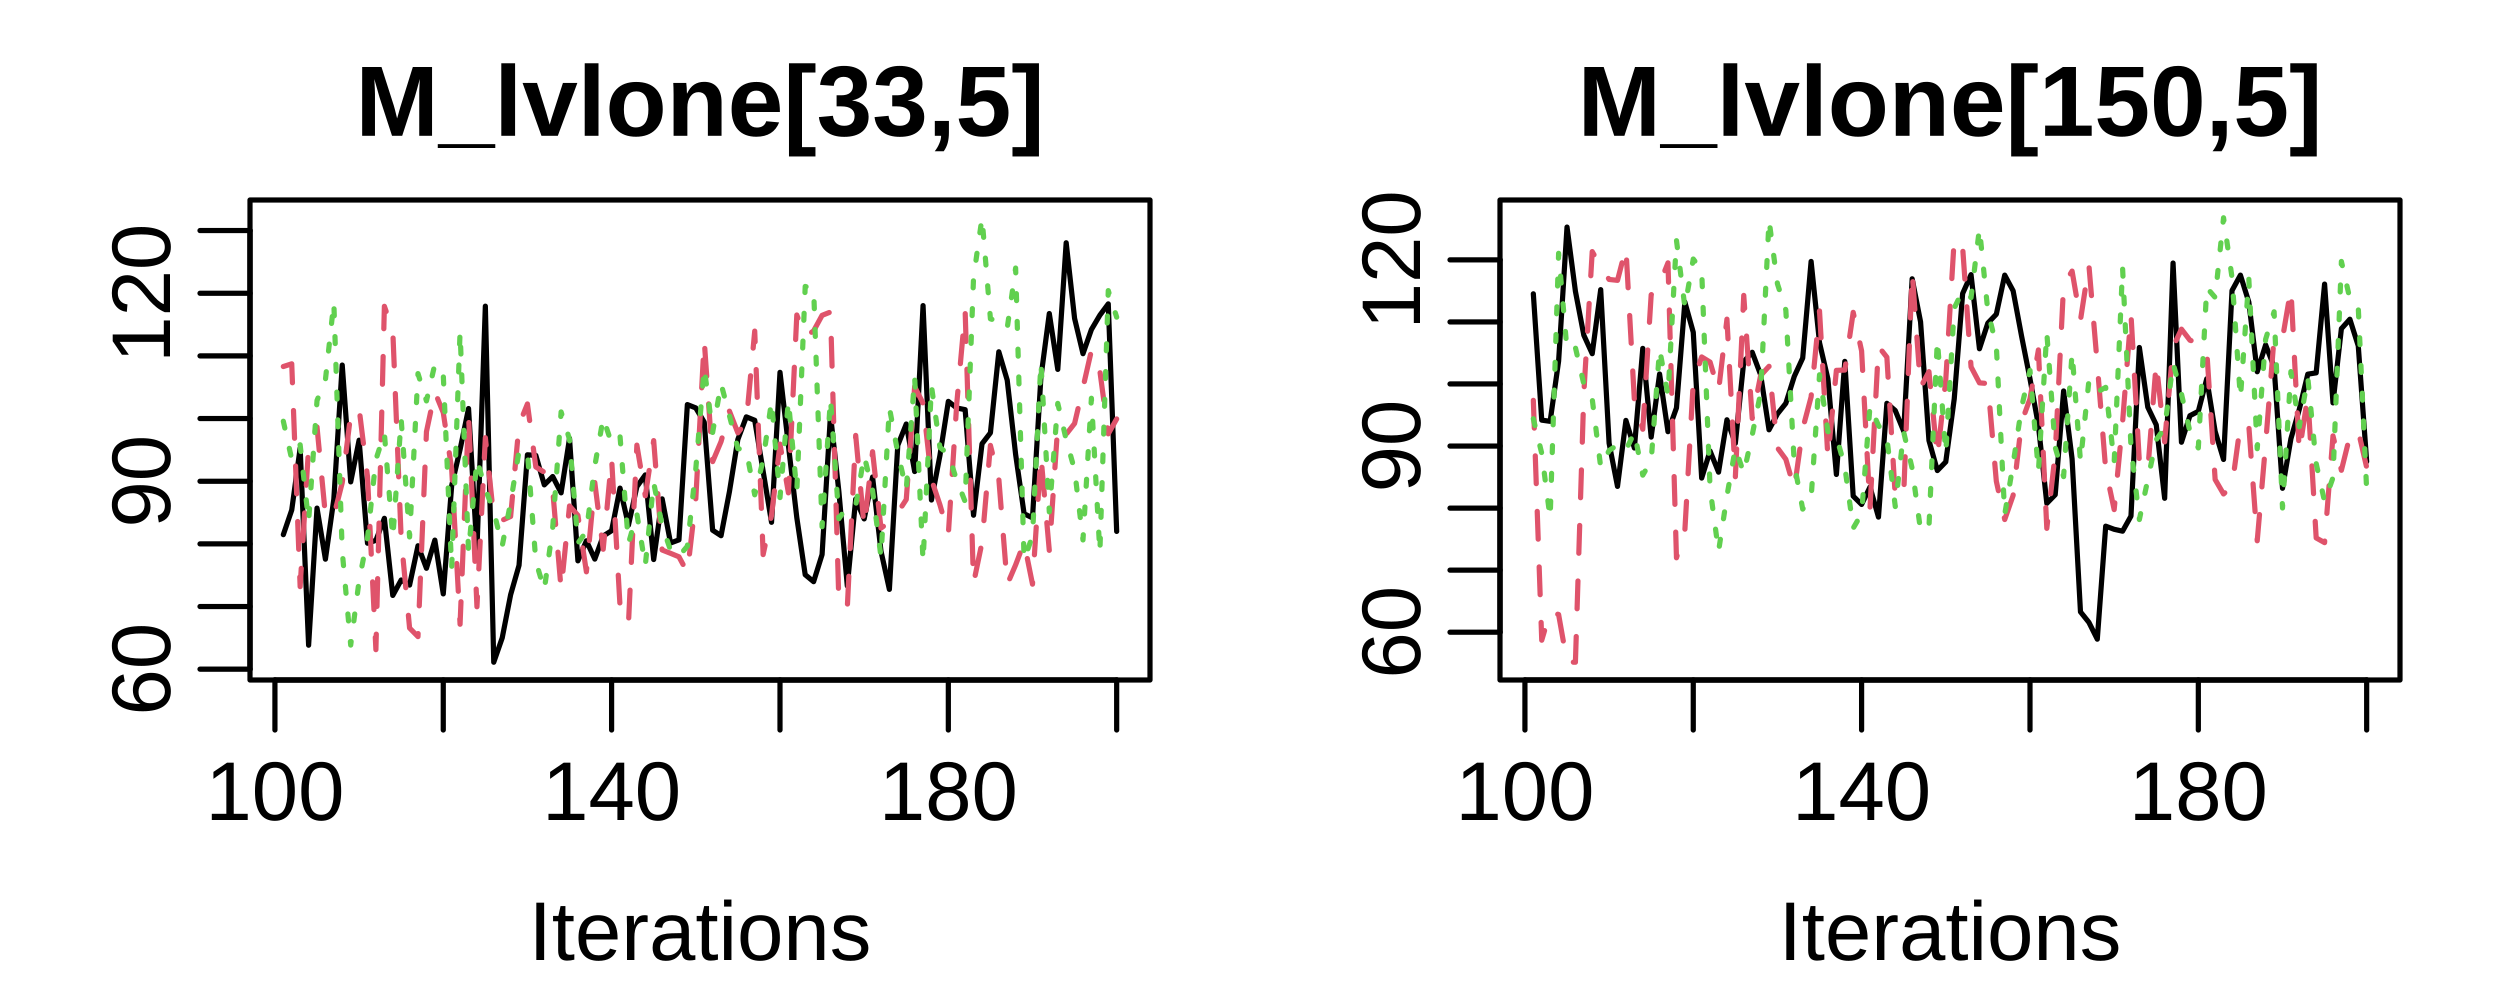
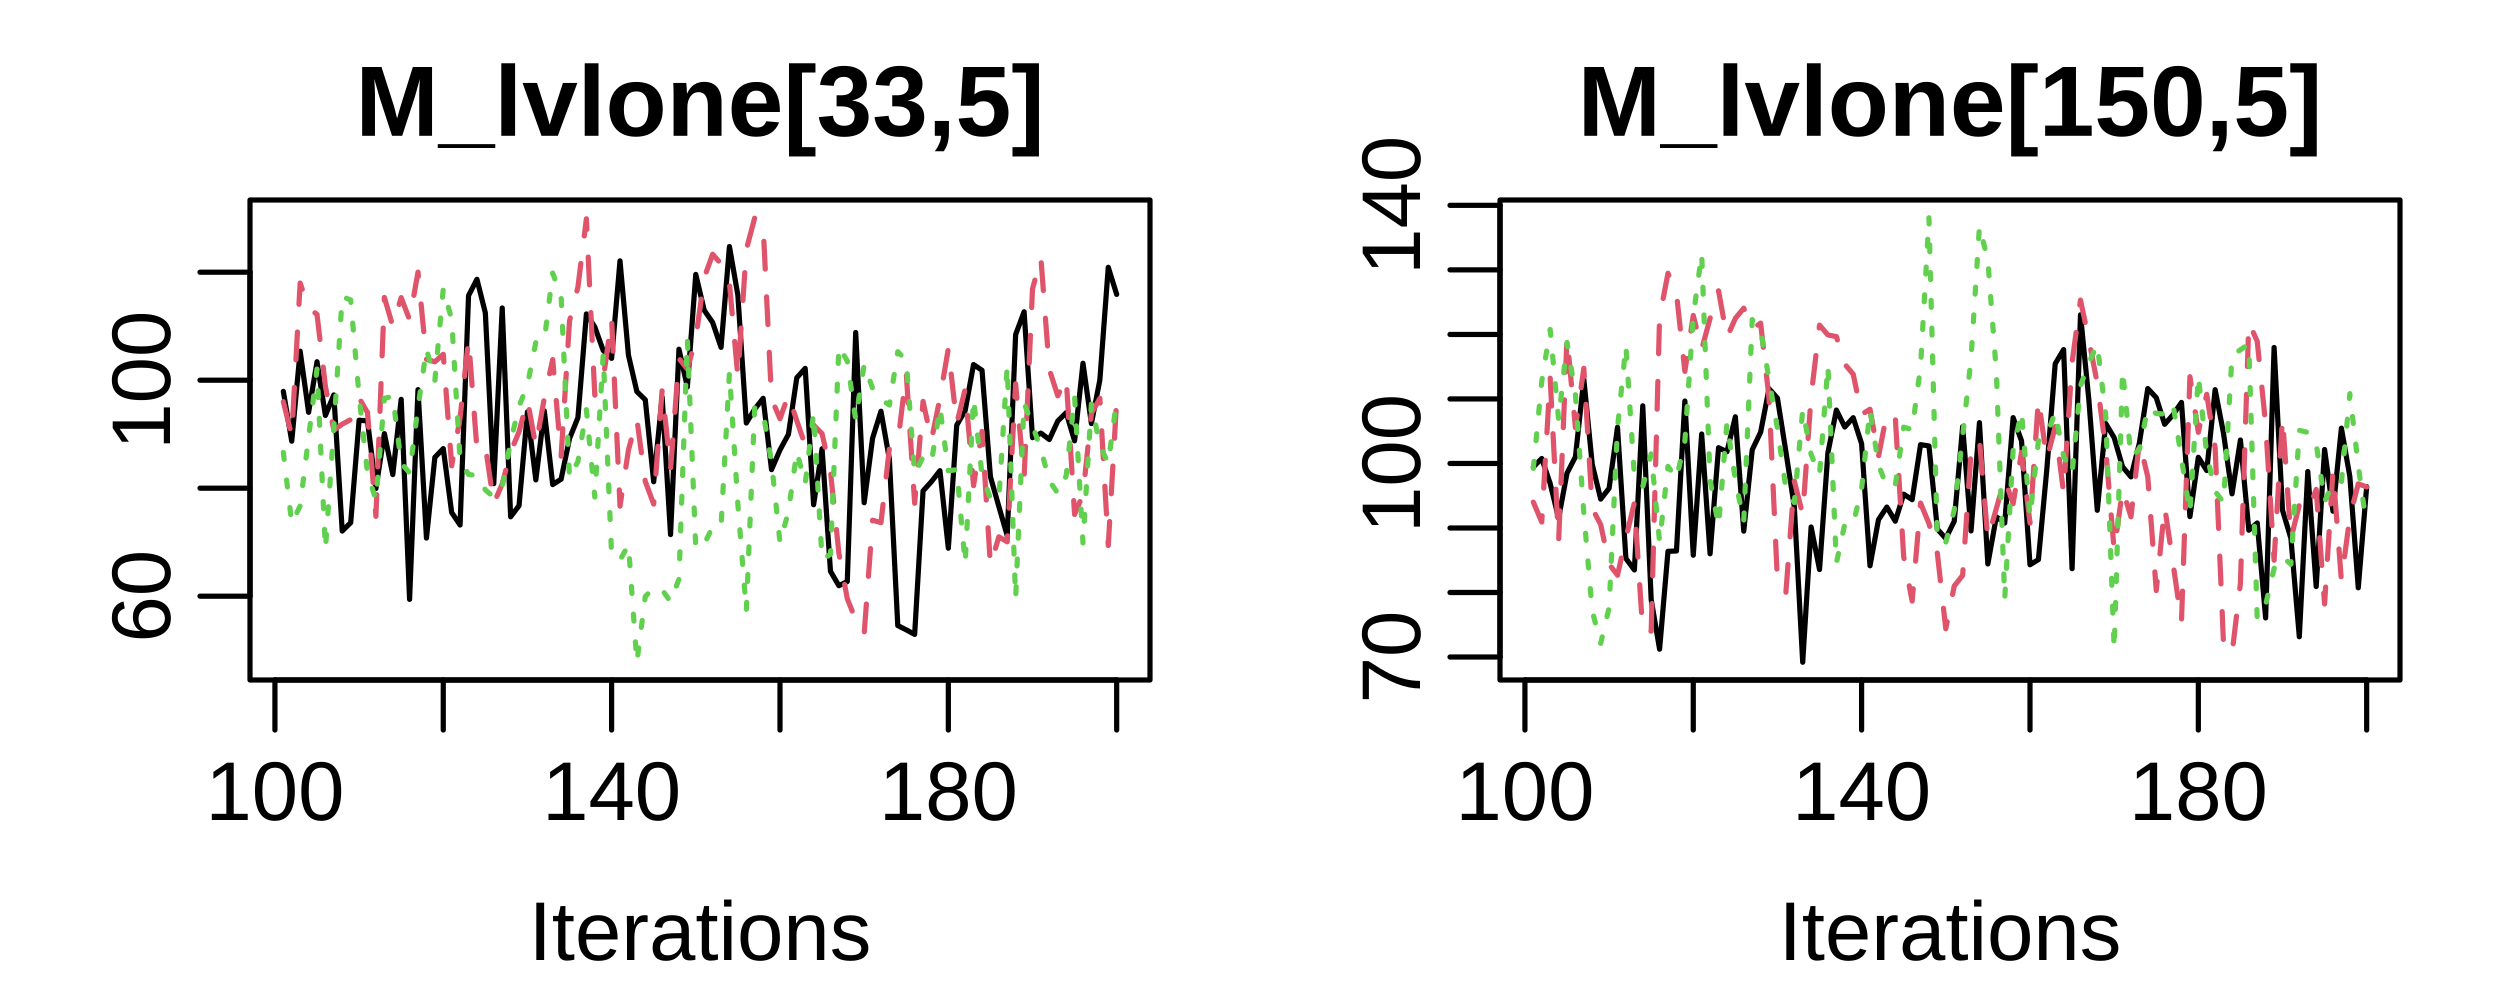
<svg xmlns="http://www.w3.org/2000/svg" width="360.00pt" height="144.00pt" viewBox="0 0 360.00 144.00">
  <g class="svglite">
    <defs>
      <style type="text/css">
    .svglite line, .svglite polyline, .svglite polygon, .svglite path, .svglite rect, .svglite circle {
      fill: none;
      stroke: #000000;
      stroke-linecap: round;
      stroke-linejoin: round;
      stroke-miterlimit: 10.00;
    }
    .svglite text {
      white-space: pre;
    }
    .svglite g.glyphgroup path {
      fill: inherit;
      stroke: none;
    }
  </style>
    </defs>
    <rect width="100%" height="100%" style="stroke: none; fill: #FFFFFF;" />
    <defs>
      <clipPath id="cpMC4wMHwzNjAuMDB8MC4wMHwxNDQuMDA=">
        <rect x="0.00" y="0.00" width="360.00" height="144.00" />
      </clipPath>
    </defs>
    <g clip-path="url(#cpMC4wMHwzNjAuMDB8MC4wMHwxNDQuMDA=)">
</g>
    <defs>
      <clipPath id="cpMzYuMDB8MTY1LjYwfDI4LjgwfDk3Ljky">
        <rect x="36.00" y="28.80" width="129.60" height="69.12" />
      </clipPath>
    </defs>
    <g clip-path="url(#cpMzYuMDB8MTY1LjYwfDI4LjgwfDk3Ljky)">
-       <polyline points="40.80,76.99 42.01,73.44 43.22,64.54 44.44,92.91 45.65,73.17 46.86,80.52 48.07,71.89 49.28,52.57 50.50,69.39 51.71,63.39 52.92,78.22 54.13,77.81 55.35,74.64 56.56,85.74 57.77,83.52 58.98,84.25 60.19,78.59 61.41,81.83 62.62,77.78 63.83,85.52 65.04,69.94 66.25,64.73 67.47,58.83 68.68,79.18 69.89,44.09 71.10,95.36 72.32,91.85 73.53,85.64 74.74,81.41 75.95,65.49 77.16,65.58 78.38,69.82 79.59,68.62 80.80,70.97 82.01,63.15 83.22,80.76 84.44,77.88 85.65,80.51 86.86,77.19 88.07,76.42 89.28,70.29 90.50,75.62 91.71,70.08 92.92,68.39 94.13,80.57 95.35,71.84 96.56,78.19 97.77,77.74 98.98,58.26 100.19,58.74 101.41,60.79 102.62,76.35 103.83,77.14 105.04,70.79 106.25,63.28 107.47,60.03 108.68,60.52 109.89,67.85 111.10,75.21 112.32,53.62 113.53,64.13 114.74,74.54 115.95,82.76 117.16,83.76 118.38,79.85 119.59,59.73 120.80,70.81 122.01,84.36 123.22,71.87 124.44,74.72 125.65,68.69 126.86,79.36 128.07,84.87 129.28,64.12 130.50,61.06 131.71,67.90 132.92,44.01 134.13,72.00 135.35,65.59 136.56,57.80 137.77,58.75 138.98,58.99 140.19,74.19 141.41,63.90 142.62,62.33 143.83,50.66 145.04,54.75 146.25,65.44 147.47,73.98 148.68,74.57 149.89,54.35 151.10,45.15 152.32,53.19 153.53,34.96 154.74,45.85 155.95,50.93 157.16,47.46 158.38,45.39 159.59,43.76 160.80,76.52 " style="stroke-width: 0.75;" />
+       <polyline points="40.80,56.36 42.01,63.53 43.22,50.57 44.44,59.37 45.65,52.09 46.86,59.82 48.07,56.87 49.28,76.47 50.50,75.26 51.71,60.51 52.92,60.61 54.13,70.35 55.35,62.45 56.56,68.34 57.77,57.51 58.98,86.31 60.19,56.11 61.41,77.48 62.62,65.86 63.83,64.60 65.04,73.80 66.25,75.60 67.47,42.56 68.68,40.22 69.89,45.06 71.10,69.65 72.32,44.35 73.53,74.42 74.74,72.82 75.95,59.31 77.16,69.10 78.38,59.17 79.59,69.78 80.80,69.00 82.01,63.16 83.22,60.14 84.44,45.21 85.65,47.08 86.86,50.47 88.07,51.60 89.28,37.57 90.50,51.16 91.71,56.39 92.92,57.57 94.13,69.37 95.35,57.20 96.56,76.98 97.77,50.29 98.98,55.73 100.19,39.52 101.41,44.68 102.62,46.44 103.83,50.02 105.04,35.50 106.25,42.49 107.47,60.91 108.68,58.91 109.89,57.36 111.10,67.63 112.32,64.78 113.53,62.56 114.74,54.39 115.95,53.05 117.16,72.68 118.38,64.62 119.59,82.27 120.80,84.34 122.01,83.74 123.22,47.88 124.44,72.39 125.65,63.11 126.86,59.22 128.07,66.11 129.28,90.08 130.50,90.70 131.71,91.35 132.92,70.69 134.13,69.35 135.35,67.78 136.56,78.94 137.77,61.22 138.98,59.13 140.19,52.50 141.41,53.32 142.62,68.64 143.83,72.92 145.04,77.15 146.25,48.18 147.47,44.90 148.68,63.02 149.89,62.37 151.10,63.29 152.32,60.63 153.53,59.43 154.74,63.48 155.95,52.31 157.16,60.99 158.38,54.71 159.59,38.49 160.80,42.39 " style="stroke-width: 0.75;" />
    </g>
    <g clip-path="url(#cpMC4wMHwzNjAuMDB8MC4wMHwxNDQuMDA=)">
      <line x1="39.59" y1="97.92" x2="160.80" y2="97.92" style="stroke-width: 0.75;" />
      <line x1="39.59" y1="97.92" x2="39.59" y2="105.12" style="stroke-width: 0.75;" />
      <line x1="63.83" y1="97.92" x2="63.83" y2="105.12" style="stroke-width: 0.75;" />
      <line x1="88.07" y1="97.92" x2="88.07" y2="105.12" style="stroke-width: 0.75;" />
      <line x1="112.32" y1="97.92" x2="112.32" y2="105.12" style="stroke-width: 0.75;" />
      <line x1="136.56" y1="97.92" x2="136.56" y2="105.12" style="stroke-width: 0.75;" />
      <line x1="160.80" y1="97.92" x2="160.80" y2="105.12" style="stroke-width: 0.75;" />
      <text x="39.59" y="118.08" text-anchor="middle" style="font-size: 12.00px; font-family: &quot;Arial&quot;;" textLength="20.02px" lengthAdjust="spacingAndGlyphs">100</text>
      <text x="88.07" y="118.08" text-anchor="middle" style="font-size: 12.00px; font-family: &quot;Arial&quot;;" textLength="20.02px" lengthAdjust="spacingAndGlyphs">140</text>
      <text x="136.56" y="118.08" text-anchor="middle" style="font-size: 12.00px; font-family: &quot;Arial&quot;;" textLength="20.02px" lengthAdjust="spacingAndGlyphs">180</text>
-       <line x1="36.00" y1="96.36" x2="36.00" y2="33.20" style="stroke-width: 0.75;" />
-       <line x1="36.00" y1="96.36" x2="28.80" y2="96.36" style="stroke-width: 0.75;" />
-       <line x1="36.00" y1="87.34" x2="28.80" y2="87.34" style="stroke-width: 0.75;" />
-       <line x1="36.00" y1="78.32" x2="28.80" y2="78.32" style="stroke-width: 0.75;" />
-       <line x1="36.00" y1="69.30" x2="28.80" y2="69.30" style="stroke-width: 0.75;" />
-       <line x1="36.00" y1="60.27" x2="28.80" y2="60.27" style="stroke-width: 0.75;" />
-       <line x1="36.00" y1="51.25" x2="28.80" y2="51.25" style="stroke-width: 0.75;" />
-       <line x1="36.00" y1="42.23" x2="28.80" y2="42.23" style="stroke-width: 0.75;" />
-       <line x1="36.00" y1="33.20" x2="28.80" y2="33.20" style="stroke-width: 0.75;" />
-       <text transform="translate(24.48,96.36) rotate(-90)" text-anchor="middle" style="font-size: 12.00px; font-family: &quot;Arial&quot;;" textLength="13.34px" lengthAdjust="spacingAndGlyphs">60</text>
-       <text transform="translate(24.48,69.30) rotate(-90)" text-anchor="middle" style="font-size: 12.00px; font-family: &quot;Arial&quot;;" textLength="13.34px" lengthAdjust="spacingAndGlyphs">90</text>
-       <text transform="translate(24.48,42.23) rotate(-90)" text-anchor="middle" style="font-size: 12.00px; font-family: &quot;Arial&quot;;" textLength="20.02px" lengthAdjust="spacingAndGlyphs">120</text>
+       <line x1="36.00" y1="85.85" x2="36.00" y2="39.20" style="stroke-width: 0.75;" />
+       <line x1="36.00" y1="85.85" x2="28.80" y2="85.85" style="stroke-width: 0.75;" />
+       <line x1="36.00" y1="70.30" x2="28.80" y2="70.30" style="stroke-width: 0.75;" />
+       <line x1="36.00" y1="54.75" x2="28.80" y2="54.75" style="stroke-width: 0.75;" />
+       <line x1="36.00" y1="39.20" x2="28.80" y2="39.20" style="stroke-width: 0.75;" />
+       <text transform="translate(24.48,85.85) rotate(-90)" text-anchor="middle" style="font-size: 12.00px; font-family: &quot;Arial&quot;;" textLength="13.34px" lengthAdjust="spacingAndGlyphs">60</text>
+       <text transform="translate(24.48,54.75) rotate(-90)" text-anchor="middle" style="font-size: 12.00px; font-family: &quot;Arial&quot;;" textLength="20.02px" lengthAdjust="spacingAndGlyphs">100</text>
      <polygon points="36.00,97.92 165.60,97.92 165.60,28.80 36.00,28.80 " style="stroke-width: 0.75;" />
    </g>
    <defs>
      <clipPath id="cpMC4wMHwxODAuMDB8MC4wMHwxNDQuMDA=">
        <rect x="0.00" y="0.00" width="180.00" height="144.00" />
      </clipPath>
    </defs>
    <g clip-path="url(#cpMC4wMHwxODAuMDB8MC4wMHwxNDQuMDA=)">
      <text x="100.80" y="19.55" text-anchor="middle" style="font-size: 14.40px; font-weight: bold; font-family: &quot;Arial&quot;;" textLength="99.17px" lengthAdjust="spacingAndGlyphs">M_lvlone[33,5]</text>
      <text x="100.80" y="138.24" text-anchor="middle" style="font-size: 12.00px; font-family: &quot;Arial&quot;;" textLength="49.34px" lengthAdjust="spacingAndGlyphs">Iterations</text>
    </g>
    <g clip-path="url(#cpMzYuMDB8MTY1LjYwfDI4LjgwfDk3Ljky)">
-       <polyline points="40.80,52.78 42.01,52.39 43.22,84.47 44.44,64.38 45.65,61.49 46.86,74.21 48.07,74.29 49.28,69.52 50.50,59.70 51.71,58.82 52.92,68.64 54.13,93.55 55.35,44.11 56.56,47.58 57.77,77.55 58.98,90.44 60.19,91.67 61.41,62.16 62.62,56.44 63.83,59.42 65.04,67.52 66.25,89.89 67.47,59.76 68.68,87.37 69.89,63.03 71.10,74.55 72.32,74.92 73.53,74.37 74.74,61.16 75.95,58.17 77.16,67.24 78.38,68.00 79.59,70.57 80.80,84.87 82.01,72.86 83.22,74.21 84.44,82.34 85.65,69.49 86.86,79.09 88.07,66.03 89.28,87.20 90.50,89.76 91.71,64.10 92.92,71.40 94.13,63.45 95.35,79.20 96.56,79.68 97.77,80.18 98.98,82.44 100.19,71.93 101.41,49.02 102.62,66.47 103.83,63.59 105.04,59.21 106.25,62.33 107.47,60.71 108.68,47.68 109.89,79.86 111.10,74.21 112.32,63.95 113.53,70.97 114.74,45.36 115.95,48.48 117.16,47.65 118.38,45.41 119.59,44.93 120.80,86.75 122.01,87.51 123.22,62.70 124.44,75.91 125.65,65.05 126.86,76.05 128.07,75.16 129.28,73.81 130.50,71.93 131.71,55.69 132.92,58.09 134.13,69.05 135.35,72.69 136.56,76.93 137.77,58.15 138.98,44.78 140.19,83.99 141.41,78.11 142.62,64.14 143.83,68.96 145.04,84.17 146.25,81.34 147.47,78.11 148.68,84.12 149.89,65.61 151.10,79.29 152.32,61.28 153.53,62.53 154.74,60.98 155.95,55.81 157.16,50.49 158.38,53.42 159.59,62.47 160.80,60.33 " style="stroke-width: 0.75; stroke: #DF536B; stroke-dasharray: 4.00,4.00;" />
-       <polyline points="40.80,60.66 42.01,66.14 43.22,64.05 44.44,75.10 45.65,57.67 46.86,54.69 48.07,43.53 49.28,79.38 50.50,92.89 51.71,83.61 52.92,77.46 54.13,66.18 55.35,62.39 56.56,77.44 57.77,60.38 58.98,77.32 60.19,53.80 61.41,57.73 62.62,52.44 63.83,53.92 65.04,81.90 66.25,47.77 67.47,79.43 68.68,66.19 69.89,70.43 71.10,73.62 72.32,78.61 73.53,72.36 74.74,64.93 75.95,65.10 77.16,80.83 78.38,84.94 79.59,75.96 80.80,59.32 82.01,63.26 83.22,78.21 84.44,76.53 85.65,67.11 86.86,60.18 88.07,63.85 89.28,62.78 90.50,78.25 91.71,73.98 92.92,81.45 94.13,69.49 95.35,75.71 96.56,79.24 97.77,80.09 98.98,78.65 100.19,67.57 101.41,52.96 102.62,62.27 103.83,55.25 105.04,59.86 106.25,64.59 107.47,64.86 108.68,71.25 109.89,66.23 111.10,57.77 112.32,71.65 113.53,57.71 114.74,70.78 115.95,41.25 117.16,41.57 118.38,75.84 119.59,57.39 120.80,74.69 122.01,72.89 123.22,72.81 124.44,65.63 125.65,70.63 126.86,80.20 128.07,58.69 129.28,65.20 130.50,70.51 131.71,54.31 132.92,80.85 134.13,55.57 135.35,64.42 136.56,65.41 137.77,69.16 138.98,72.24 140.19,39.96 141.41,31.36 142.62,45.91 143.83,46.32 145.04,47.25 146.25,38.60 147.47,80.60 148.68,77.18 149.89,52.18 151.10,73.71 152.32,58.09 153.53,63.29 154.74,67.68 155.95,77.75 157.16,57.35 158.38,79.56 159.59,41.85 160.80,45.67 " style="stroke-width: 0.75; stroke: #61D04F; stroke-dasharray: 1.00,3.00;" />
+       <polyline points="40.80,57.84 42.01,62.74 43.22,40.76 44.44,44.33 45.65,45.28 46.86,55.63 48.07,61.96 49.28,61.07 50.50,60.42 51.71,57.31 52.92,59.41 54.13,74.35 55.35,42.83 56.56,46.97 57.77,42.86 58.98,46.05 60.19,39.19 61.41,51.73 62.62,52.10 63.83,51.02 65.04,67.08 66.25,60.18 67.47,48.88 68.68,64.64 69.89,64.19 71.10,72.52 72.32,69.68 73.53,65.08 74.74,62.18 75.95,57.60 77.16,64.26 78.38,57.32 79.59,51.78 80.80,65.69 82.01,46.23 83.22,41.34 84.44,31.51 85.65,56.90 86.86,54.60 88.07,45.88 89.28,72.88 90.50,64.78 91.71,60.35 92.92,69.32 94.13,72.59 95.35,56.12 96.56,67.61 97.77,51.62 98.98,53.15 100.19,48.75 101.41,39.99 102.62,36.61 103.83,38.00 105.04,40.85 106.25,54.19 107.47,35.94 108.68,31.36 109.89,32.45 111.10,57.44 112.32,60.30 113.53,56.86 114.74,60.59 115.95,64.12 117.16,61.21 118.38,62.45 119.59,67.90 120.80,79.67 122.01,86.22 123.22,89.25 124.44,91.26 125.65,74.91 126.86,75.26 128.07,64.58 129.28,63.78 130.50,53.74 131.71,72.47 132.92,57.80 134.13,63.39 135.35,57.34 136.56,50.19 137.77,60.99 138.98,56.05 140.19,69.93 141.41,62.12 142.62,81.42 143.83,77.30 145.04,78.02 146.25,55.27 147.47,68.78 148.68,41.61 149.89,37.15 151.10,53.19 152.32,57.00 153.53,54.39 154.74,74.08 155.95,71.20 157.16,59.55 158.38,57.37 159.59,78.55 160.80,57.66 " style="stroke-width: 0.75; stroke: #DF536B; stroke-dasharray: 4.00,4.00;" />
+       <polyline points="40.80,65.15 42.01,75.35 43.22,72.85 44.44,62.98 45.65,53.15 46.86,79.09 48.07,61.68 49.28,42.70 50.50,43.20 51.71,57.03 52.92,68.19 54.13,71.97 55.35,57.36 56.56,57.07 57.77,66.67 58.98,68.10 60.19,58.68 61.41,50.24 62.62,54.81 63.83,41.58 65.04,45.99 66.25,66.23 67.47,68.32 68.68,68.47 69.89,70.54 71.10,71.60 72.32,70.10 73.53,63.59 74.74,58.51 75.95,55.45 77.16,49.27 78.38,49.02 79.59,39.32 80.80,42.63 82.01,68.83 83.22,66.45 84.44,59.00 85.65,71.57 86.86,51.07 88.07,79.90 89.28,80.64 90.50,78.47 91.71,95.36 92.92,85.90 94.13,84.63 95.35,84.93 96.56,86.65 97.77,83.39 98.98,48.82 100.19,78.94 101.41,78.36 102.62,75.83 103.83,75.74 105.04,53.64 106.25,72.58 107.47,87.99 108.68,58.63 109.89,59.41 111.10,66.61 112.32,78.15 113.53,73.68 114.74,65.04 115.95,69.65 117.16,59.45 118.38,80.60 119.59,79.81 120.80,49.88 122.01,52.00 123.22,60.43 124.44,52.48 125.65,55.92 126.86,57.52 128.07,58.32 129.28,50.64 130.50,51.91 131.71,68.32 132.92,65.76 134.13,66.58 135.35,58.65 136.56,67.79 137.77,67.63 138.98,81.18 140.19,57.39 141.41,68.39 142.62,71.78 143.83,71.94 145.04,52.70 146.25,86.14 147.47,58.05 148.68,61.26 149.89,64.73 151.10,69.22 152.32,71.05 153.53,68.53 154.74,57.07 155.95,78.18 157.16,58.18 158.38,64.14 159.59,66.73 160.80,57.55 " style="stroke-width: 0.75; stroke: #61D04F; stroke-dasharray: 1.00,3.00;" />
    </g>
    <defs>
      <clipPath id="cpMjE2LjAwfDM0NS42MHwyOC44MHw5Ny45Mg==">
        <rect x="216.00" y="28.80" width="129.60" height="69.12" />
      </clipPath>
    </defs>
    <g clip-path="url(#cpMjE2LjAwfDM0NS42MHwyOC44MHw5Ny45Mg==)">
-       <polyline points="220.80,42.31 222.01,60.50 223.22,60.67 224.44,52.00 225.65,32.70 226.86,41.95 228.07,48.27 229.28,50.93 230.50,41.71 231.71,63.82 232.92,70.04 234.13,60.54 235.35,64.51 236.56,50.17 237.77,62.94 238.98,53.86 240.19,62.16 241.41,58.74 242.62,43.51 243.83,47.85 245.04,68.84 246.25,64.95 247.47,67.99 248.68,60.45 249.89,63.83 251.10,52.07 252.32,50.73 253.53,53.96 254.74,61.89 255.95,59.60 257.16,58.08 258.38,54.19 259.59,51.56 260.80,37.65 262.01,49.35 263.22,54.58 264.44,68.32 265.65,52.04 266.86,71.44 268.07,72.64 269.28,70.13 270.50,74.46 271.71,58.08 272.92,59.12 274.13,62.09 275.35,40.15 276.56,46.34 277.77,63.43 278.98,67.76 280.19,66.51 281.41,57.44 282.62,42.27 283.83,39.55 285.04,50.22 286.25,46.52 287.47,45.25 288.68,39.62 289.89,41.88 291.10,48.37 292.32,54.56 293.53,61.25 294.74,72.48 295.95,71.24 297.16,56.30 298.38,66.08 299.59,88.11 300.80,89.62 302.01,92.04 303.22,75.77 304.44,76.22 305.65,76.49 306.86,74.32 308.07,50.04 309.28,58.63 310.50,61.18 311.71,71.75 312.92,37.88 314.13,63.68 315.35,59.86 316.56,59.23 317.77,54.55 318.98,62.12 320.19,66.16 321.41,41.84 322.62,39.62 323.83,43.50 325.04,53.53 326.25,49.67 327.47,52.83 328.68,70.31 329.89,63.18 331.10,58.94 332.32,53.88 333.53,53.69 334.74,40.91 335.95,58.01 337.16,47.33 338.38,45.97 339.59,49.81 340.80,66.47 " style="stroke-width: 0.75;" />
+       <polyline points="220.80,67.25 222.01,66.02 223.22,69.62 224.44,74.61 225.65,68.13 226.86,65.79 228.07,54.60 229.28,66.85 230.50,71.87 231.71,70.32 232.92,61.53 234.13,80.42 235.35,82.07 236.56,58.44 237.77,86.33 238.98,93.48 240.19,79.39 241.41,79.34 242.62,57.75 243.83,79.95 245.04,62.50 246.25,79.74 247.47,64.47 248.68,65.05 249.89,60.02 251.10,76.48 252.32,64.77 253.53,62.24 254.74,55.97 255.95,57.33 257.16,64.99 258.38,72.97 259.59,95.36 260.80,75.89 262.01,82.01 263.22,65.19 264.44,59.05 265.65,61.49 266.86,60.15 268.07,63.89 269.28,81.47 270.50,74.84 271.71,73.02 272.92,75.05 274.13,71.16 275.35,71.95 276.56,64.03 277.77,64.22 278.98,76.19 280.19,77.54 281.41,75.06 282.62,61.44 283.83,76.45 285.04,60.86 286.25,81.21 287.47,74.42 288.68,75.32 289.89,60.14 291.10,63.48 292.32,81.32 293.53,80.58 294.74,67.60 295.95,52.38 297.16,50.34 298.38,81.89 299.59,45.33 300.80,57.63 302.01,73.48 303.22,60.98 304.44,63.03 305.65,67.22 306.86,68.67 308.07,63.80 309.28,55.95 310.50,57.27 311.71,61.10 312.92,59.73 314.13,57.95 315.35,74.39 316.56,65.85 317.77,67.76 318.98,56.12 320.19,62.41 321.41,71.11 322.62,63.36 323.83,76.35 325.04,75.31 326.25,88.98 327.47,50.04 328.68,73.47 329.89,77.52 331.10,91.69 332.32,67.90 333.53,84.46 334.74,64.73 335.95,73.61 337.16,61.66 338.38,68.64 339.59,84.64 340.80,70.07 " style="stroke-width: 0.75;" />
    </g>
    <g clip-path="url(#cpMC4wMHwzNjAuMDB8MC4wMHwxNDQuMDA=)">
      <line x1="219.59" y1="97.92" x2="340.80" y2="97.92" style="stroke-width: 0.75;" />
      <line x1="219.59" y1="97.92" x2="219.59" y2="105.12" style="stroke-width: 0.75;" />
      <line x1="243.83" y1="97.92" x2="243.83" y2="105.12" style="stroke-width: 0.75;" />
      <line x1="268.07" y1="97.92" x2="268.07" y2="105.12" style="stroke-width: 0.75;" />
      <line x1="292.32" y1="97.92" x2="292.32" y2="105.12" style="stroke-width: 0.75;" />
      <line x1="316.56" y1="97.92" x2="316.56" y2="105.12" style="stroke-width: 0.75;" />
      <line x1="340.80" y1="97.92" x2="340.80" y2="105.12" style="stroke-width: 0.75;" />
      <text x="219.59" y="118.08" text-anchor="middle" style="font-size: 12.00px; font-family: &quot;Arial&quot;;" textLength="20.02px" lengthAdjust="spacingAndGlyphs">100</text>
      <text x="268.07" y="118.08" text-anchor="middle" style="font-size: 12.00px; font-family: &quot;Arial&quot;;" textLength="20.02px" lengthAdjust="spacingAndGlyphs">140</text>
      <text x="316.56" y="118.08" text-anchor="middle" style="font-size: 12.00px; font-family: &quot;Arial&quot;;" textLength="20.02px" lengthAdjust="spacingAndGlyphs">180</text>
-       <line x1="216.00" y1="91.04" x2="216.00" y2="37.42" style="stroke-width: 0.75;" />
-       <line x1="216.00" y1="91.04" x2="208.80" y2="91.04" style="stroke-width: 0.75;" />
-       <line x1="216.00" y1="82.10" x2="208.80" y2="82.10" style="stroke-width: 0.75;" />
-       <line x1="216.00" y1="73.17" x2="208.80" y2="73.17" style="stroke-width: 0.75;" />
-       <line x1="216.00" y1="64.23" x2="208.80" y2="64.23" style="stroke-width: 0.75;" />
-       <line x1="216.00" y1="55.29" x2="208.80" y2="55.29" style="stroke-width: 0.75;" />
-       <line x1="216.00" y1="46.36" x2="208.80" y2="46.36" style="stroke-width: 0.75;" />
-       <line x1="216.00" y1="37.42" x2="208.80" y2="37.42" style="stroke-width: 0.75;" />
-       <text transform="translate(204.48,91.04) rotate(-90)" text-anchor="middle" style="font-size: 12.00px; font-family: &quot;Arial&quot;;" textLength="13.34px" lengthAdjust="spacingAndGlyphs">60</text>
-       <text transform="translate(204.48,64.23) rotate(-90)" text-anchor="middle" style="font-size: 12.00px; font-family: &quot;Arial&quot;;" textLength="13.34px" lengthAdjust="spacingAndGlyphs">90</text>
-       <text transform="translate(204.48,37.42) rotate(-90)" text-anchor="middle" style="font-size: 12.00px; font-family: &quot;Arial&quot;;" textLength="20.02px" lengthAdjust="spacingAndGlyphs">120</text>
+       <line x1="216.00" y1="94.61" x2="216.00" y2="29.57" style="stroke-width: 0.75;" />
+       <line x1="216.00" y1="94.61" x2="208.80" y2="94.61" style="stroke-width: 0.75;" />
+       <line x1="216.00" y1="85.32" x2="208.80" y2="85.32" style="stroke-width: 0.75;" />
+       <line x1="216.00" y1="76.03" x2="208.80" y2="76.03" style="stroke-width: 0.75;" />
+       <line x1="216.00" y1="66.74" x2="208.80" y2="66.74" style="stroke-width: 0.75;" />
+       <line x1="216.00" y1="57.45" x2="208.80" y2="57.45" style="stroke-width: 0.75;" />
+       <line x1="216.00" y1="48.16" x2="208.80" y2="48.16" style="stroke-width: 0.75;" />
+       <line x1="216.00" y1="38.86" x2="208.80" y2="38.86" style="stroke-width: 0.75;" />
+       <line x1="216.00" y1="29.57" x2="208.80" y2="29.57" style="stroke-width: 0.75;" />
+       <text transform="translate(204.48,94.61) rotate(-90)" text-anchor="middle" style="font-size: 12.00px; font-family: &quot;Arial&quot;;" textLength="13.34px" lengthAdjust="spacingAndGlyphs">70</text>
+       <text transform="translate(204.48,66.74) rotate(-90)" text-anchor="middle" style="font-size: 12.00px; font-family: &quot;Arial&quot;;" textLength="20.02px" lengthAdjust="spacingAndGlyphs">100</text>
+       <text transform="translate(204.48,29.57) rotate(-90)" text-anchor="middle" style="font-size: 12.00px; font-family: &quot;Arial&quot;;" textLength="20.02px" lengthAdjust="spacingAndGlyphs">140</text>
      <polygon points="216.00,97.92 345.60,97.92 345.60,28.80 216.00,28.80 " style="stroke-width: 0.75;" />
    </g>
    <defs>
      <clipPath id="cpMTgwLjAwfDM2MC4wMHwwLjAwfDE0NC4wMA==">
        <rect x="180.00" y="0.00" width="180.00" height="144.00" />
      </clipPath>
    </defs>
    <g clip-path="url(#cpMTgwLjAwfDM2MC4wMHwwLjAwfDE0NC4wMA==)">
      <text x="280.80" y="19.55" text-anchor="middle" style="font-size: 14.40px; font-weight: bold; font-family: &quot;Arial&quot;;" textLength="107.17px" lengthAdjust="spacingAndGlyphs">M_lvlone[150,5]</text>
      <text x="280.80" y="138.24" text-anchor="middle" style="font-size: 12.00px; font-family: &quot;Arial&quot;;" textLength="49.34px" lengthAdjust="spacingAndGlyphs">Iterations</text>
    </g>
    <g clip-path="url(#cpMjE2LjAwfDM0NS42MHwyOC44MHw5Ny45Mg==)">
-       <polyline points="220.80,57.65 222.01,92.19 223.22,88.08 224.44,88.49 225.65,95.34 226.86,95.36 228.07,56.65 229.28,36.23 230.50,38.37 231.71,40.24 232.92,40.37 234.13,35.68 235.35,57.62 236.56,61.81 237.77,42.46 238.98,40.89 240.19,37.85 241.41,80.32 242.62,76.38 243.83,55.03 245.04,51.40 246.25,52.14 247.47,56.29 248.68,45.96 249.89,68.70 251.10,42.54 252.32,60.25 253.53,54.07 254.74,52.75 255.95,64.49 257.16,66.14 258.38,70.38 259.59,61.73 260.80,57.15 262.01,44.78 263.22,65.89 264.44,53.33 265.65,53.29 266.86,44.98 268.07,50.53 269.28,73.16 270.50,49.89 271.71,51.44 272.92,71.51 274.13,71.32 275.35,39.18 276.56,55.79 277.77,53.52 278.98,65.82 280.19,54.72 281.41,34.41 282.62,35.62 283.83,52.83 285.04,55.13 286.25,55.23 287.47,69.30 288.68,74.81 289.89,71.34 291.10,60.80 292.32,57.43 293.53,50.39 294.74,76.08 295.95,65.32 297.16,41.02 298.38,39.04 299.59,46.08 300.80,38.18 302.01,52.48 303.22,67.62 304.44,73.38 305.65,60.79 306.86,45.28 308.07,66.53 309.28,67.74 310.50,52.22 311.71,63.63 312.92,49.98 314.13,47.40 315.35,48.99 316.56,49.41 317.77,50.42 318.98,69.05 320.19,71.13 321.41,70.01 322.62,61.10 323.83,61.34 325.04,77.87 326.25,63.91 327.47,48.56 328.68,48.74 329.89,41.58 331.10,65.08 332.32,56.96 333.53,77.46 334.74,78.14 335.95,62.77 337.16,67.72 338.38,62.80 339.59,62.04 340.80,67.30 " style="stroke-width: 0.75; stroke: #DF536B; stroke-dasharray: 4.00,4.00;" />
-       <polyline points="220.80,60.30 222.01,65.28 223.22,74.62 224.44,36.48 225.65,50.37 226.86,50.05 228.07,55.30 229.28,57.46 230.50,67.25 231.71,64.88 232.92,64.06 234.13,64.84 235.35,62.26 236.56,68.42 237.77,66.33 238.98,50.26 240.19,56.90 241.41,34.60 242.62,44.20 243.83,37.30 245.04,38.91 246.25,70.32 247.47,79.41 248.68,71.42 249.89,64.53 251.10,68.13 252.32,62.64 253.53,56.56 254.74,31.67 255.95,40.87 257.16,44.65 258.38,66.84 259.59,73.31 260.80,71.74 262.01,53.97 263.22,62.15 264.44,62.84 265.65,67.20 266.86,76.06 268.07,73.97 269.28,58.48 270.50,61.26 271.71,63.12 272.92,72.94 274.13,62.20 275.35,67.46 276.56,76.37 277.77,75.89 278.98,48.91 280.19,65.24 281.41,44.37 282.62,41.86 283.83,42.85 285.04,32.89 286.25,44.81 287.47,49.75 288.68,74.09 289.89,66.81 291.10,58.67 292.32,53.35 293.53,67.91 294.74,47.90 295.95,64.42 297.16,68.63 298.38,50.81 299.59,66.44 300.80,54.82 302.01,56.45 303.22,55.78 304.44,66.59 305.65,38.56 306.86,64.33 308.07,74.81 309.28,69.07 310.50,63.31 311.71,61.63 312.92,52.32 314.13,56.72 315.35,62.16 316.56,64.50 317.77,41.42 318.98,42.83 320.19,31.36 321.41,39.97 322.62,57.33 323.83,40.16 325.04,64.61 326.25,48.85 327.47,44.90 328.68,73.15 329.89,53.51 331.10,61.44 332.32,54.36 333.53,66.74 334.74,72.23 335.95,68.78 337.16,37.65 338.38,43.02 339.59,44.28 340.80,70.59 " style="stroke-width: 0.75; stroke: #61D04F; stroke-dasharray: 1.00,3.00;" />
+       <polyline points="220.80,72.31 222.01,75.17 223.22,54.39 224.44,78.00 225.65,48.51 226.86,61.57 228.07,53.04 229.28,73.21 230.50,75.55 231.71,81.23 232.92,82.83 234.13,77.46 235.35,72.40 236.56,91.00 237.77,90.88 238.98,45.70 240.19,39.35 241.41,42.21 242.62,53.47 243.83,45.42 245.04,50.31 246.25,45.84 247.47,41.88 248.68,48.59 249.89,45.85 251.10,44.38 252.32,47.37 253.53,46.53 254.74,57.35 255.95,83.62 257.16,85.42 258.38,69.28 259.59,74.10 260.80,57.05 262.01,46.82 263.22,48.23 264.44,48.47 265.65,52.44 266.86,53.88 268.07,59.68 269.28,58.93 270.50,65.77 271.71,59.47 272.92,60.07 274.13,80.15 275.35,86.55 276.56,72.44 277.77,75.40 278.98,79.69 280.19,90.54 281.41,84.39 282.62,82.85 283.83,65.08 285.04,63.31 286.25,77.58 287.47,73.22 288.68,69.03 289.89,72.53 291.10,65.13 292.32,75.32 293.53,57.46 294.74,66.11 295.95,61.44 297.16,70.94 298.38,52.17 299.59,43.21 300.80,48.97 302.01,55.21 303.22,64.69 304.44,79.26 305.65,70.47 306.86,74.42 308.07,63.58 309.28,68.66 310.50,85.04 311.71,72.99 312.92,81.16 314.13,89.57 315.35,54.25 316.56,62.25 317.77,56.78 318.98,64.46 320.19,92.77 321.41,94.15 322.62,83.99 323.83,46.41 325.04,49.15 326.25,61.09 327.47,80.67 328.68,60.12 329.89,77.60 331.10,72.72 332.32,73.65 333.53,70.49 334.74,86.97 335.95,67.83 337.16,83.59 338.38,74.39 339.59,69.67 340.80,70.12 " style="stroke-width: 0.75; stroke: #DF536B; stroke-dasharray: 4.00,4.00;" />
+       <polyline points="220.80,67.44 222.01,54.93 223.22,47.44 224.44,60.42 225.65,49.31 226.86,56.82 228.07,73.88 229.28,87.97 230.50,92.64 231.71,87.51 232.92,61.62 234.13,49.76 235.35,68.55 236.56,70.07 237.77,65.36 238.98,77.98 240.19,67.16 241.41,68.91 242.62,63.57 243.83,45.58 245.04,36.51 246.25,69.12 247.47,75.75 248.68,60.92 249.89,69.12 251.10,75.09 252.32,46.02 253.53,47.56 254.74,54.60 255.95,61.72 257.16,70.27 258.38,72.37 259.59,59.02 260.80,65.44 262.01,68.36 263.22,52.63 264.44,81.07 265.65,75.45 266.86,75.47 268.07,70.36 269.28,59.05 270.50,66.94 271.71,70.08 272.92,69.88 274.13,61.51 275.35,61.86 276.56,52.81 277.77,31.36 278.98,77.95 280.19,78.11 281.41,73.48 282.62,62.82 283.83,51.57 285.04,32.62 286.25,37.44 287.47,53.52 288.68,86.24 289.89,64.78 291.10,59.27 292.32,74.44 293.53,63.51 294.74,62.71 295.95,59.37 297.16,65.70 298.38,68.17 299.59,55.55 300.80,52.25 302.01,49.61 303.22,59.74 304.44,93.51 305.65,53.30 306.86,65.78 308.07,64.73 309.28,58.76 310.50,59.55 311.71,59.62 312.92,58.25 314.13,66.01 315.35,73.85 316.56,54.10 317.77,65.42 318.98,70.75 320.19,72.35 321.41,51.20 322.62,50.37 323.83,49.54 325.04,89.06 326.25,87.11 327.47,81.86 328.68,80.19 329.89,81.25 331.10,61.97 332.32,62.26 333.53,63.85 334.74,72.24 335.95,69.56 337.16,69.49 338.38,56.69 339.59,67.08 340.80,75.84 " style="stroke-width: 0.75; stroke: #61D04F; stroke-dasharray: 1.00,3.00;" />
    </g>
  </g>
</svg>
